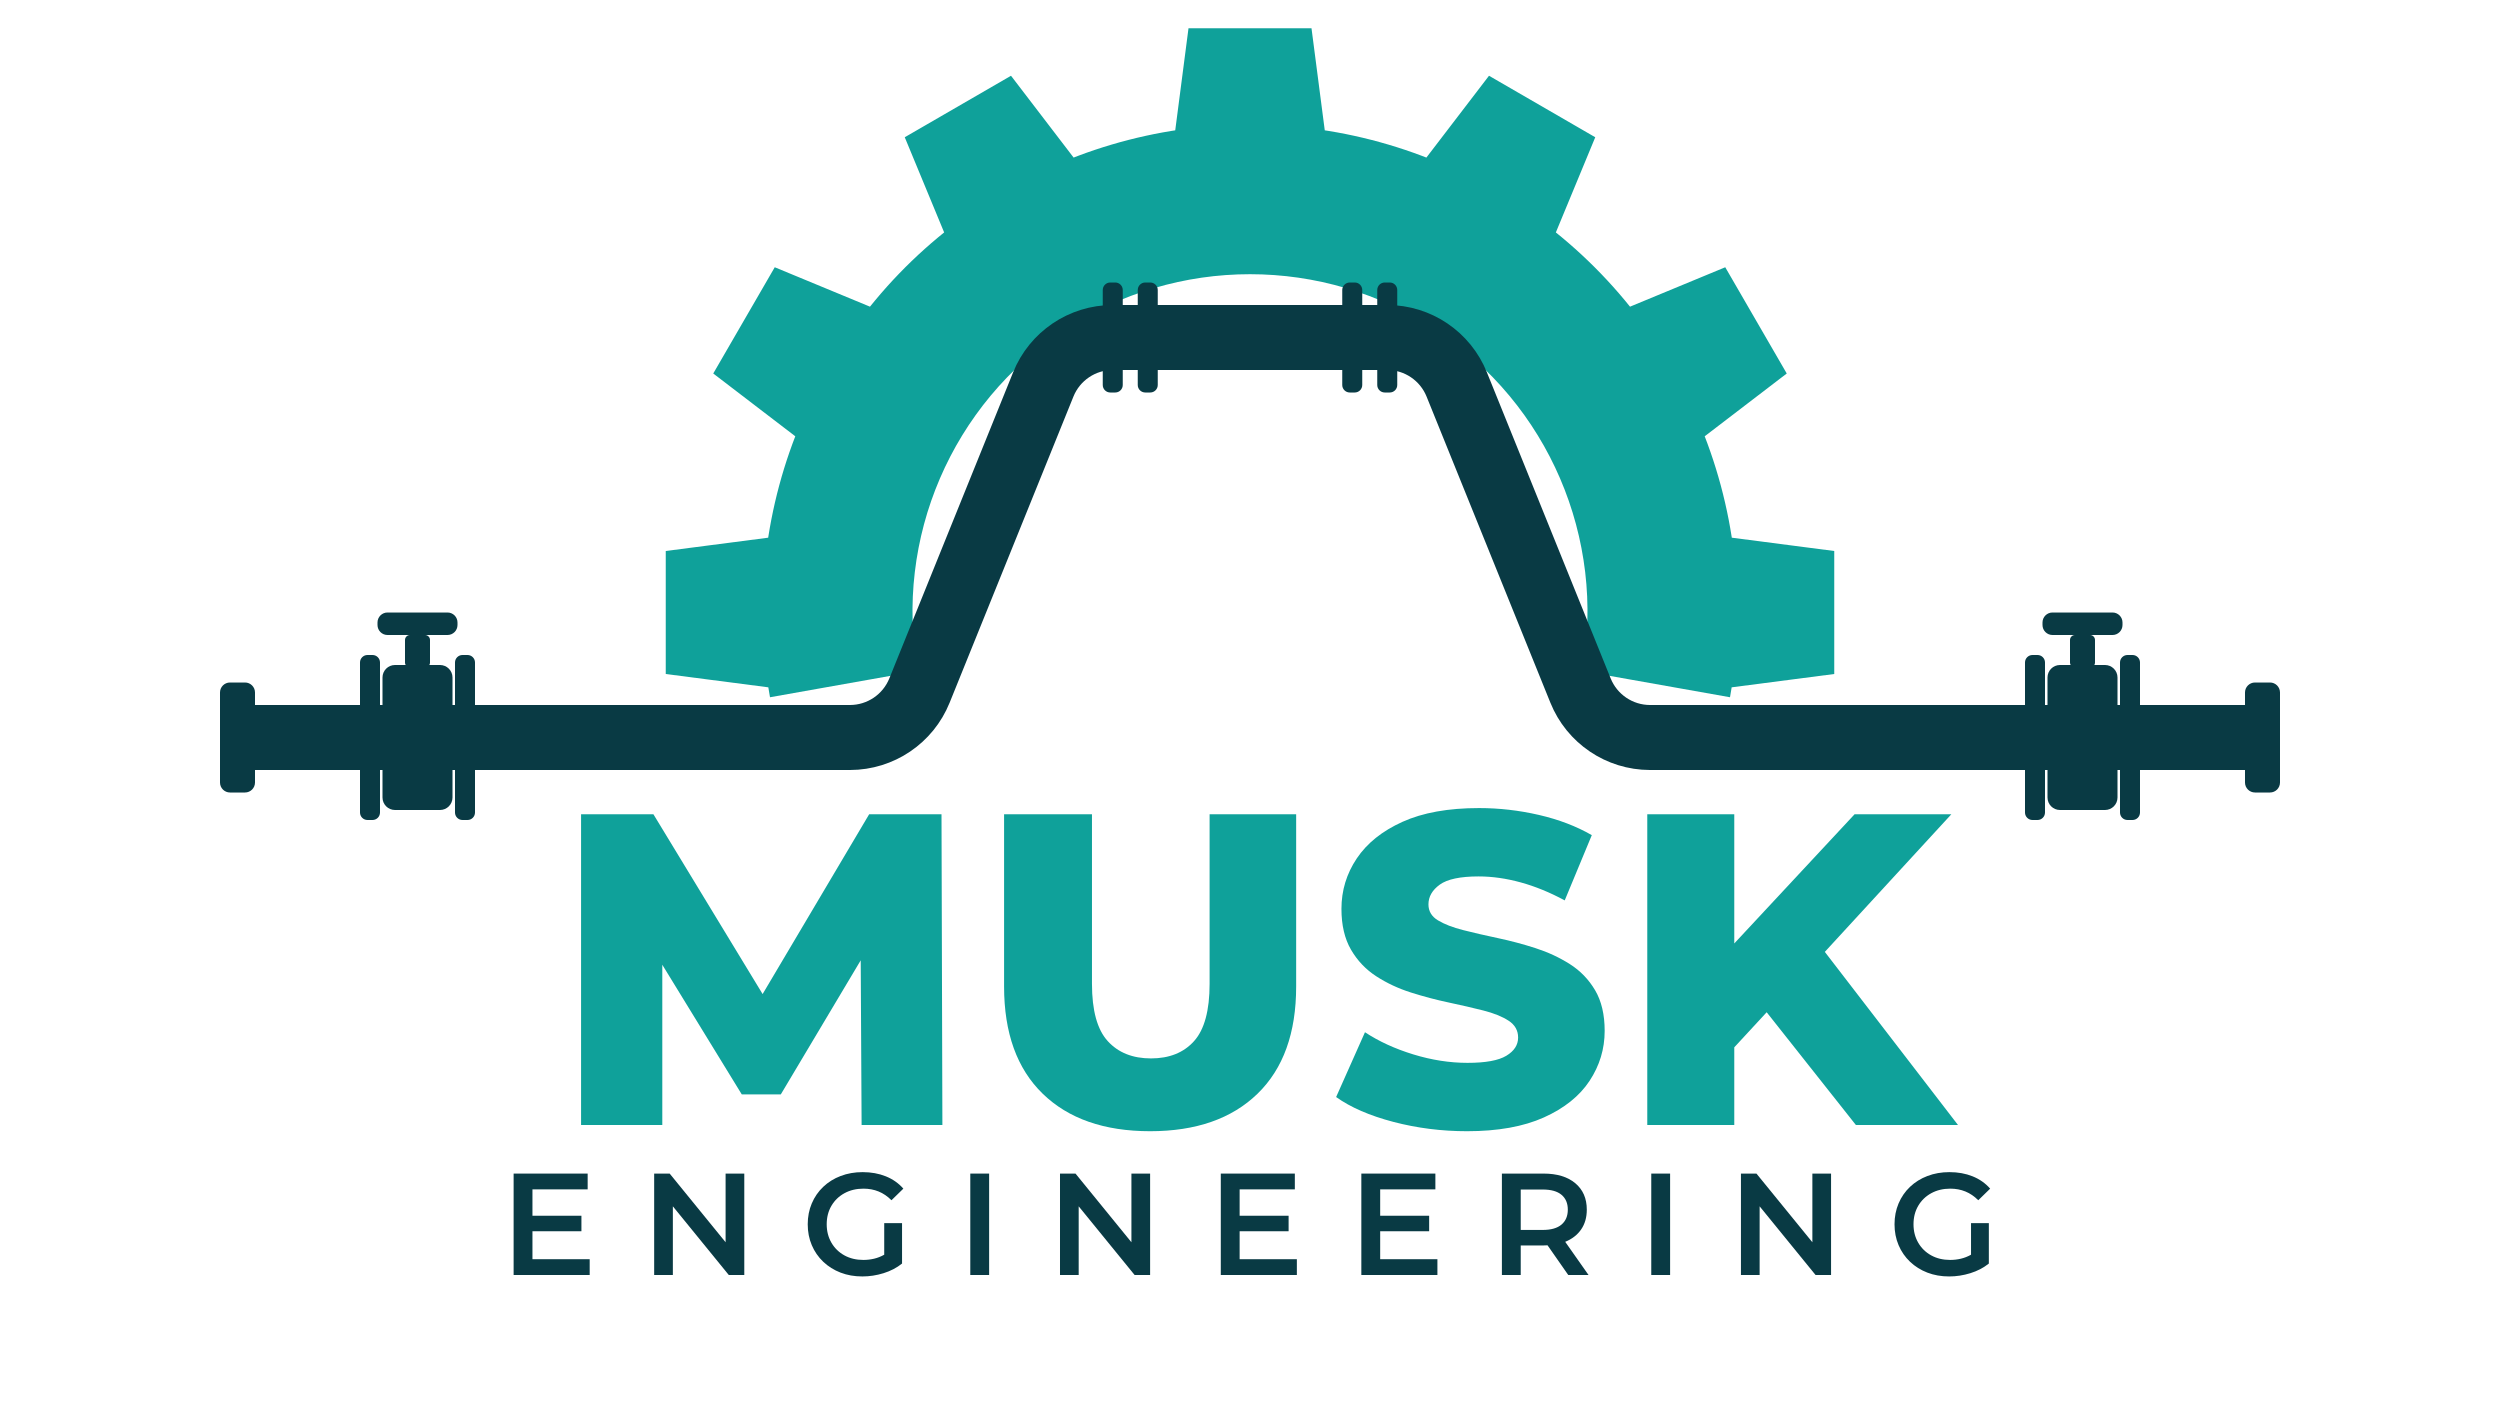
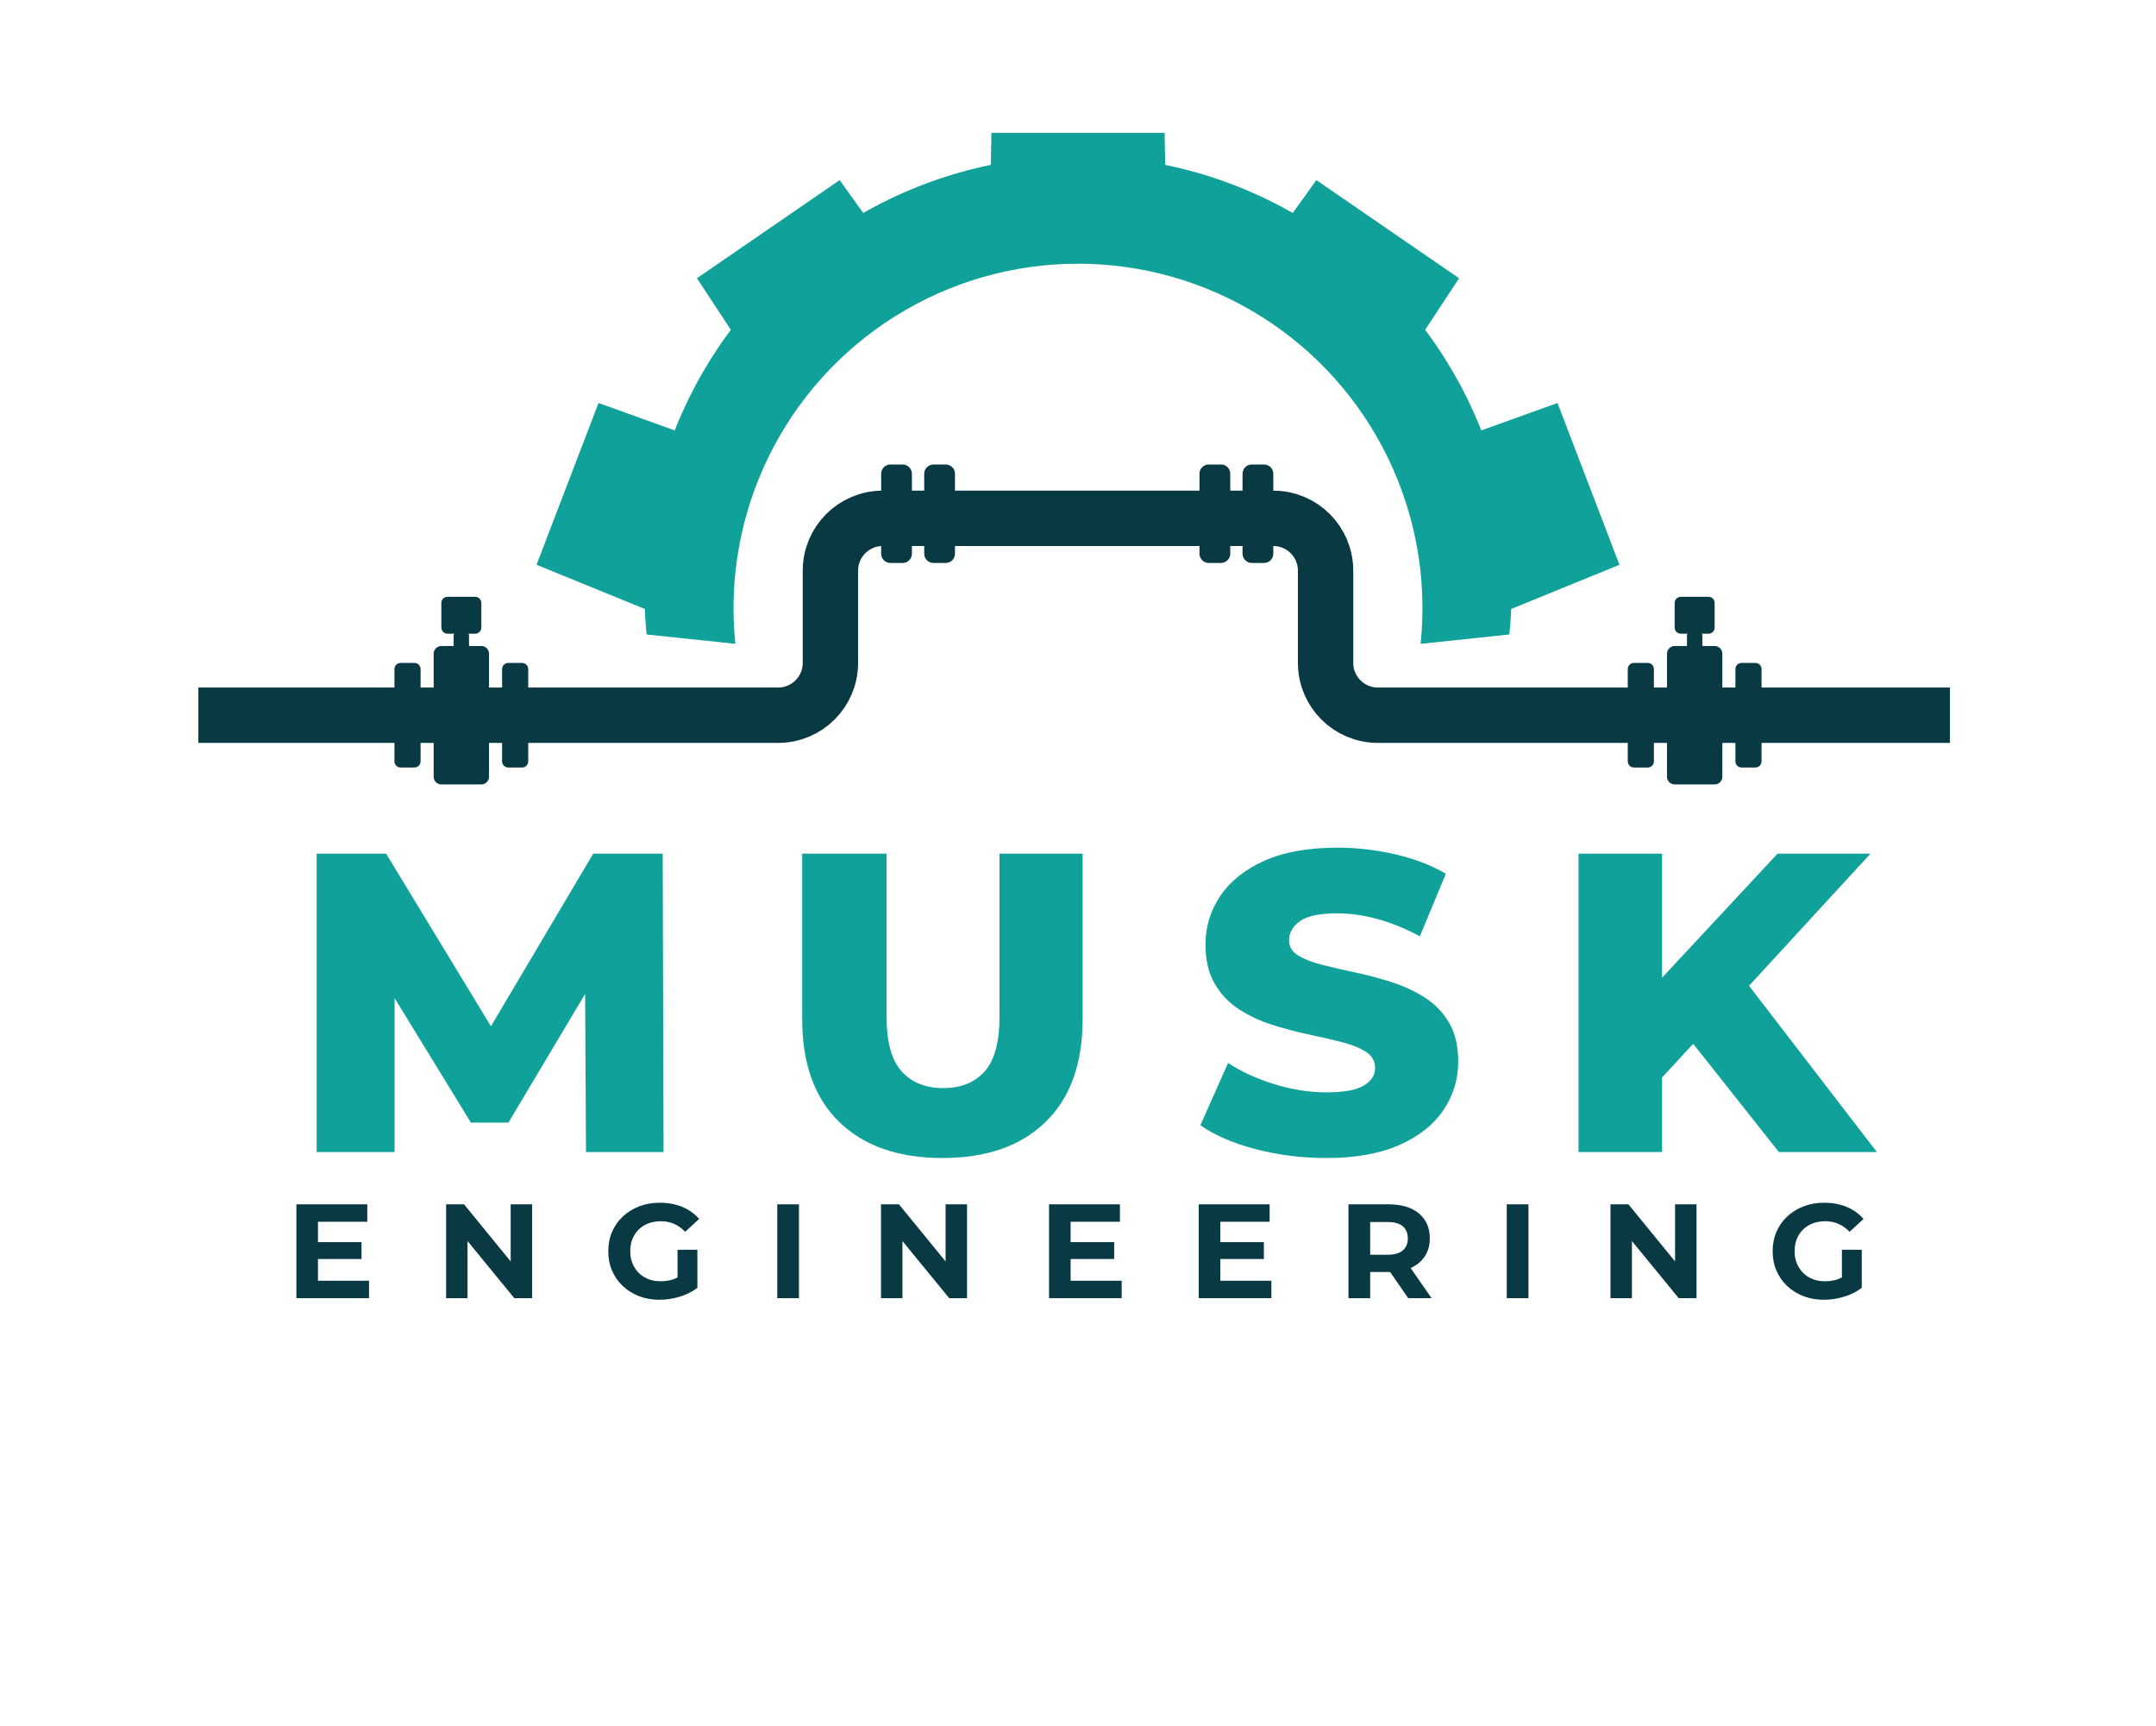
- <svg xmlns="http://www.w3.org/2000/svg" viewBox="0 55 1000 565" width="1000" height="565">
-   <path fill="#0FA19A" d="M 308.0 333.9 A 195 195 0 1 1 692.0 333.9 L 632.9 323.4 A 135 135 0 1 0 367.1 323.4 Z M 309.4 330.2 L 266.3 324.6 L 266.3 275.4 L 309.4 269.8 Z M 319.8 230.8 L 285.3 204.4 L 309.9 161.9 L 350.0 178.5 Z M 378.5 150.0 L 361.9 109.9 L 404.4 85.3 L 430.8 119.8 Z M 469.8 109.4 L 475.4 66.3 L 524.6 66.3 L 530.2 109.4 Z M 569.2 119.8 L 595.6 85.3 L 638.1 109.9 L 621.5 150.0 Z M 650.0 178.5 L 690.1 161.9 L 714.7 204.4 L 680.2 230.8 Z M 690.6 269.8 L 733.7 275.4 L 733.7 324.6 L 690.6 330.2 Z" />
-   <path d="M 95 350 L 340.0 350 A 30 30 0 0 0 367.8 331.2 L 417.3 208.8 A 30 30 0 0 1 445.1 190 L 554.9 190 A 30 30 0 0 1 582.7 208.8 L 632.2 331.2 A 30 30 0 0 0 660.0 350 L 905 350" fill="none" stroke="#093A44" stroke-width="26" stroke-linejoin="round" />
-   <rect x="441.1" y="168.0" width="8.0" height="44.0" rx="3" fill="#093A44" />
-   <rect x="455.1" y="168.0" width="8.0" height="44.0" rx="3" fill="#093A44" />
-   <rect x="536.9" y="168.0" width="8.0" height="44.0" rx="3" fill="#093A44" />
-   <rect x="550.9" y="168.0" width="8.0" height="44.0" rx="3" fill="#093A44" />
-   <rect x="88.0" y="328.0" width="14.0" height="44.0" rx="4" fill="#093A44" />
-   <rect x="144.0" y="317.0" width="8.0" height="66.0" rx="3" fill="#093A44" />
-   <rect x="182.0" y="317.0" width="8.0" height="66.0" rx="3" fill="#093A44" />
-   <rect x="153.0" y="321.0" width="28.0" height="58.0" rx="5" fill="#093A44" />
-   <rect x="162.0" y="309.0" width="10.0" height="13.0" rx="2" fill="#093A44" />
-   <rect x="151.0" y="300.0" width="32.0" height="9.0" rx="4" fill="#093A44" />
-   <rect x="898.0" y="328.0" width="14.0" height="44.0" rx="4" fill="#093A44" />
-   <rect x="810.0" y="317.0" width="8.0" height="66.0" rx="3" fill="#093A44" />
-   <rect x="848.0" y="317.0" width="8.0" height="66.0" rx="3" fill="#093A44" />
-   <rect x="819.0" y="321.0" width="28.0" height="58.0" rx="5" fill="#093A44" />
-   <rect x="828.0" y="309.0" width="10.0" height="13.0" rx="2" fill="#093A44" />
-   <rect x="817.0" y="300.0" width="32.0" height="9.0" rx="4" fill="#093A44" />
-   <g transform="translate(220.00,505.00)" fill="#0FA19A">
-     <path transform="translate(0.00,0) scale(0.177552,-0.177552)" d="M70 0V700H233L479 295L719 700H882L884 0H702L700 371L520 69H432L253 361V0Z" />
-     <path transform="translate(170.27,0) scale(0.177552,-0.177552)" d="M393 -14Q238 -14 151.0 70.5Q64 155 64 312V700H262V318Q262 228 297.5 189.0Q333 150 395 150Q457 150 492.0 189.0Q527 228 527 318V700H722V312Q722 155 635.0 70.5Q548 -14 393 -14Z" />
-     <path transform="translate(310.72,0) scale(0.177552,-0.177552)" d="M316 -14Q230 -14 150.0 7.0Q70 28 21 63L86 209Q133 178 195.0 159.0Q257 140 317 140Q378 140 404.5 156.0Q431 172 431 197Q431 221 409.5 235.0Q388 249 352.5 258.0Q317 267 274.5 276.0Q232 285 189.5 298.5Q147 312 111.5 335.0Q76 358 54.5 395.0Q33 432 33 487Q33 549 67.5 600.5Q102 652 170.5 683.0Q239 714 343 714Q411 714 478.0 698.5Q545 683 597 653L536 506Q486 533 437.0 546.5Q388 560 342 560Q280 560 254.5 541.5Q229 523 229 497Q229 474 250.5 461.0Q272 448 307.5 439.0Q343 430 385.5 421.0Q428 412 470.0 398.5Q512 385 547.5 362.5Q583 340 604.5 303.5Q626 267 626 212Q626 151 592.0 99.5Q558 48 489.0 17.0Q420 -14 316 -14Z" />
-     <path transform="translate(426.48,0) scale(0.177552,-0.177552)" d="M70 0V700H266V409L537 700H755L470 390L770 0H540L339 254L266 175V0Z" />
+ <svg xmlns="http://www.w3.org/2000/svg" viewBox="0 0 1402 1122" width="1402" height="1122">
+   <path fill="#0FA19A" d="M 420.5 412.5 A 282 282 0 1 1 981.5 412.5 L 923.8 418.6 A 224 224 0 1 0 478.2 418.6 Z M 425.4 398.4 L 348.9 367.2 L 389.2 262.0 L 467.0 290.0 Z M 498.6 249.9 L 453.2 180.9 L 546.0 117.1 L 594.2 184.2 Z M 643.0 169.1 L 644.7 86.4 L 757.3 86.4 L 759.0 169.1 Z M 807.8 184.2 L 856.0 117.1 L 948.8 180.9 L 903.4 249.9 Z M 935.0 290.0 L 1012.8 262.0 L 1053.1 367.2 L 976.6 398.4 Z" />
+   <path d="M 129 465 L 506 465 A 34 34 0 0 0 540 431 L 540 371 A 34 34 0 0 1 574 337 L 828 337 A 34 34 0 0 1 862 371 L 862 431 A 34 34 0 0 0 896 465 L 1268 465" fill="none" stroke="#093A44" stroke-width="36" />
+   <rect x="573.0" y="302.0" width="20.0" height="64.0" rx="6" fill="#093A44" />
+   <rect x="601.0" y="302.0" width="20.0" height="64.0" rx="6" fill="#093A44" />
+   <rect x="780.0" y="302.0" width="20.0" height="64.0" rx="6" fill="#093A44" />
+   <rect x="808.0" y="302.0" width="20.0" height="64.0" rx="6" fill="#093A44" />
+   <rect x="256.5" y="431.0" width="17.0" height="68.0" rx="4" fill="#093A44" />
+   <rect x="326.5" y="431.0" width="17.0" height="68.0" rx="4" fill="#093A44" />
+   <rect x="282.0" y="420.0" width="36.0" height="90.0" rx="5" fill="#093A44" />
+   <rect x="295.0" y="411.0" width="10.0" height="13.0" rx="2" fill="#093A44" />
+   <rect x="287.0" y="388.0" width="26.0" height="24.0" rx="4" fill="#093A44" />
+   <rect x="1058.5" y="431.0" width="17.0" height="68.0" rx="4" fill="#093A44" />
+   <rect x="1128.5" y="431.0" width="17.0" height="68.0" rx="4" fill="#093A44" />
+   <rect x="1084.0" y="420.0" width="36.0" height="90.0" rx="5" fill="#093A44" />
+   <rect x="1097.0" y="411.0" width="10.0" height="13.0" rx="2" fill="#093A44" />
+   <rect x="1089.0" y="388.0" width="26.0" height="24.0" rx="4" fill="#093A44" />
+   <g fill="#0FA19A">
+     <path transform="translate(186.50,749) scale(0.277143,-0.277143)" d="M70 0V700H233L479 295L719 700H882L884 0H702L700 371L520 69H432L253 361V0Z" />
+     <path transform="translate(503.91,749) scale(0.277143,-0.277143)" d="M393 -14Q238 -14 151.0 70.5Q64 155 64 312V700H262V318Q262 228 297.5 189.0Q333 150 395 150Q457 150 492.0 189.0Q527 228 527 318V700H722V312Q722 155 635.0 70.5Q548 -14 393 -14Z" />
+     <path transform="translate(774.76,749) scale(0.277143,-0.277143)" d="M316 -14Q230 -14 150.0 7.0Q70 28 21 63L86 209Q133 178 195.0 159.0Q257 140 317 140Q378 140 404.5 156.0Q431 172 431 197Q431 221 409.5 235.0Q388 249 352.5 258.0Q317 267 274.5 276.0Q232 285 189.5 298.5Q147 312 111.5 335.0Q76 358 54.5 395.0Q33 432 33 487Q33 549 67.5 600.5Q102 652 170.5 683.0Q239 714 343 714Q411 714 478.0 698.5Q545 683 597 653L536 506Q486 533 437.0 546.5Q388 560 342 560Q280 560 254.5 541.5Q229 523 229 497Q229 474 250.5 461.0Q272 448 307.5 439.0Q343 430 385.5 421.0Q428 412 470.0 398.5Q512 385 547.5 362.5Q583 340 604.5 303.5Q626 267 626 212Q626 151 592.0 99.5Q558 48 489.0 17.0Q420 -14 316 -14Z" />
+     <path transform="translate(1007.09,749) scale(0.277143,-0.277143)" d="M70 0V700H266V409L537 700H755L470 390L770 0H540L339 254L266 175V0Z" />
  </g>
-   <g transform="translate(200.00,565.00)" fill="#093A44">
-     <path transform="translate(0.00,0) scale(0.057954,-0.057954)" d="M94 0V700H605V591H224V409H562V302H224V109H619V0Z" />
-     <path transform="translate(56.22,0) scale(0.057954,-0.057954)" d="M94 0V700H201L587 226V700H716V0H609L223 474V0Z" />
-     <path transform="translate(120.54,0) scale(0.057954,-0.057954)" d="M421 -10Q339 -10 270.5 16.5Q202 43 151.0 91.5Q100 140 72.0 206.0Q44 272 44 350Q44 428 72.0 494.0Q100 560 151.0 608.5Q202 657 271.5 683.5Q341 710 423 710Q511 710 583.0 681.0Q655 652 704 596L622 516Q581 557 533.0 576.5Q485 596 429 596Q355 596 297.5 564.5Q240 533 207.5 477.5Q175 422 175 350Q175 279 207.5 223.0Q240 167 297.0 135.5Q354 104 428 104Q466 104 502.0 112.5Q538 121 572 140V358H695V79Q640 35 567.5 12.5Q495 -10 421 -10Z" />
-     <path transform="translate(182.67,0) scale(0.057954,-0.057954)" d="M94 0V700H224V0Z" />
-     <path transform="translate(218.55,0) scale(0.057954,-0.057954)" d="M94 0V700H201L587 226V700H716V0H609L223 474V0Z" />
-     <path transform="translate(282.87,0) scale(0.057954,-0.057954)" d="M94 0V700H605V591H224V409H562V302H224V109H619V0Z" />
-     <path transform="translate(339.09,0) scale(0.057954,-0.057954)" d="M94 0V700H605V591H224V409H562V302H224V109H619V0Z" />
-     <path transform="translate(395.31,0) scale(0.057954,-0.057954)" d="M94 0V700H381Q521 700 600.5 633.5Q680 567 680 451Q680 371 641.0 314.5Q602 258 531 229L692 0H552L409 205Q396 204 382 204H224V0ZM224 311H376Q462 311 505.5 348.0Q549 385 549 451Q549 517 505.5 553.5Q462 590 376 590H224Z" />
-     <path transform="translate(455.06,0) scale(0.057954,-0.057954)" d="M94 0V700H224V0Z" />
-     <path transform="translate(490.93,0) scale(0.057954,-0.057954)" d="M94 0V700H201L587 226V700H716V0H609L223 474V0Z" />
-     <path transform="translate(555.26,0) scale(0.057954,-0.057954)" d="M421 -10Q339 -10 270.5 16.5Q202 43 151.0 91.5Q100 140 72.0 206.0Q44 272 44 350Q44 428 72.0 494.0Q100 560 151.0 608.5Q202 657 271.5 683.5Q341 710 423 710Q511 710 583.0 681.0Q655 652 704 596L622 516Q581 557 533.0 576.5Q485 596 429 596Q355 596 297.5 564.5Q240 533 207.5 477.5Q175 422 175 350Q175 279 207.5 223.0Q240 167 297.0 135.5Q354 104 428 104Q466 104 502.0 112.5Q538 121 572 140V358H695V79Q640 35 567.5 12.5Q495 -10 421 -10Z" />
+   <g fill="#093A44">
+     <path transform="translate(185.50,844) scale(0.087143,-0.087143)" d="M83 0V700H612V570H244V418H569V292H244V130H625V0Z" />
+     <path transform="translate(282.85,844) scale(0.087143,-0.087143)" d="M83 0V700H217L565 274V700H725V0H592L243 426V0Z" />
+     <path transform="translate(392.14,844) scale(0.087143,-0.087143)" d="M421 -12Q338 -12 268.5 15.0Q199 42 147.5 90.5Q96 139 67.5 205.0Q39 271 39 350Q39 429 67.5 495.0Q96 561 148.0 609.5Q200 658 270.0 685.0Q340 712 424 712Q516 712 591.0 681.0Q666 650 717 591L613 495Q538 574 432 574Q364 574 312.5 546.0Q261 518 232.0 467.5Q203 417 203 350Q203 285 232.0 234.0Q261 183 312.0 154.5Q363 126 430 126Q463 126 494.5 132.5Q526 139 556 155V361H704V77Q646 33 571.0 10.5Q496 -12 421 -12Z" />
+     <path transform="translate(498.20,844) scale(0.087143,-0.087143)" d="M83 0V700H245V0Z" />
+     <path transform="translate(565.66,844) scale(0.087143,-0.087143)" d="M83 0V700H217L565 274V700H725V0H592L243 426V0Z" />
+     <path transform="translate(674.94,844) scale(0.087143,-0.087143)" d="M83 0V700H612V570H244V418H569V292H244V130H625V0Z" />
+     <path transform="translate(772.29,844) scale(0.087143,-0.087143)" d="M83 0V700H612V570H244V418H569V292H244V130H625V0Z" />
+     <path transform="translate(869.64,844) scale(0.087143,-0.087143)" d="M83 0V700H382Q528 700 609.0 632.0Q690 564 690 446Q690 368 652.5 311.5Q615 255 547 225L703 0H529L394 195Q390 195 386 195H245V0ZM245 324H377Q451 324 488.5 356.5Q526 389 526 446Q526 504 488.5 536.0Q451 568 377 568H245Z" />
+     <path transform="translate(972.57,844) scale(0.087143,-0.087143)" d="M83 0V700H245V0Z" />
+     <path transform="translate(1040.03,844) scale(0.087143,-0.087143)" d="M83 0V700H217L565 274V700H725V0H592L243 426V0Z" />
+     <path transform="translate(1149.31,844) scale(0.087143,-0.087143)" d="M421 -12Q338 -12 268.5 15.0Q199 42 147.5 90.5Q96 139 67.5 205.0Q39 271 39 350Q39 429 67.5 495.0Q96 561 148.0 609.5Q200 658 270.0 685.0Q340 712 424 712Q516 712 591.0 681.0Q666 650 717 591L613 495Q538 574 432 574Q364 574 312.5 546.0Q261 518 232.0 467.5Q203 417 203 350Q203 285 232.0 234.0Q261 183 312.0 154.5Q363 126 430 126Q463 126 494.5 132.5Q526 139 556 155V361H704V77Q646 33 571.0 10.5Q496 -12 421 -12Z" />
  </g>
</svg>
